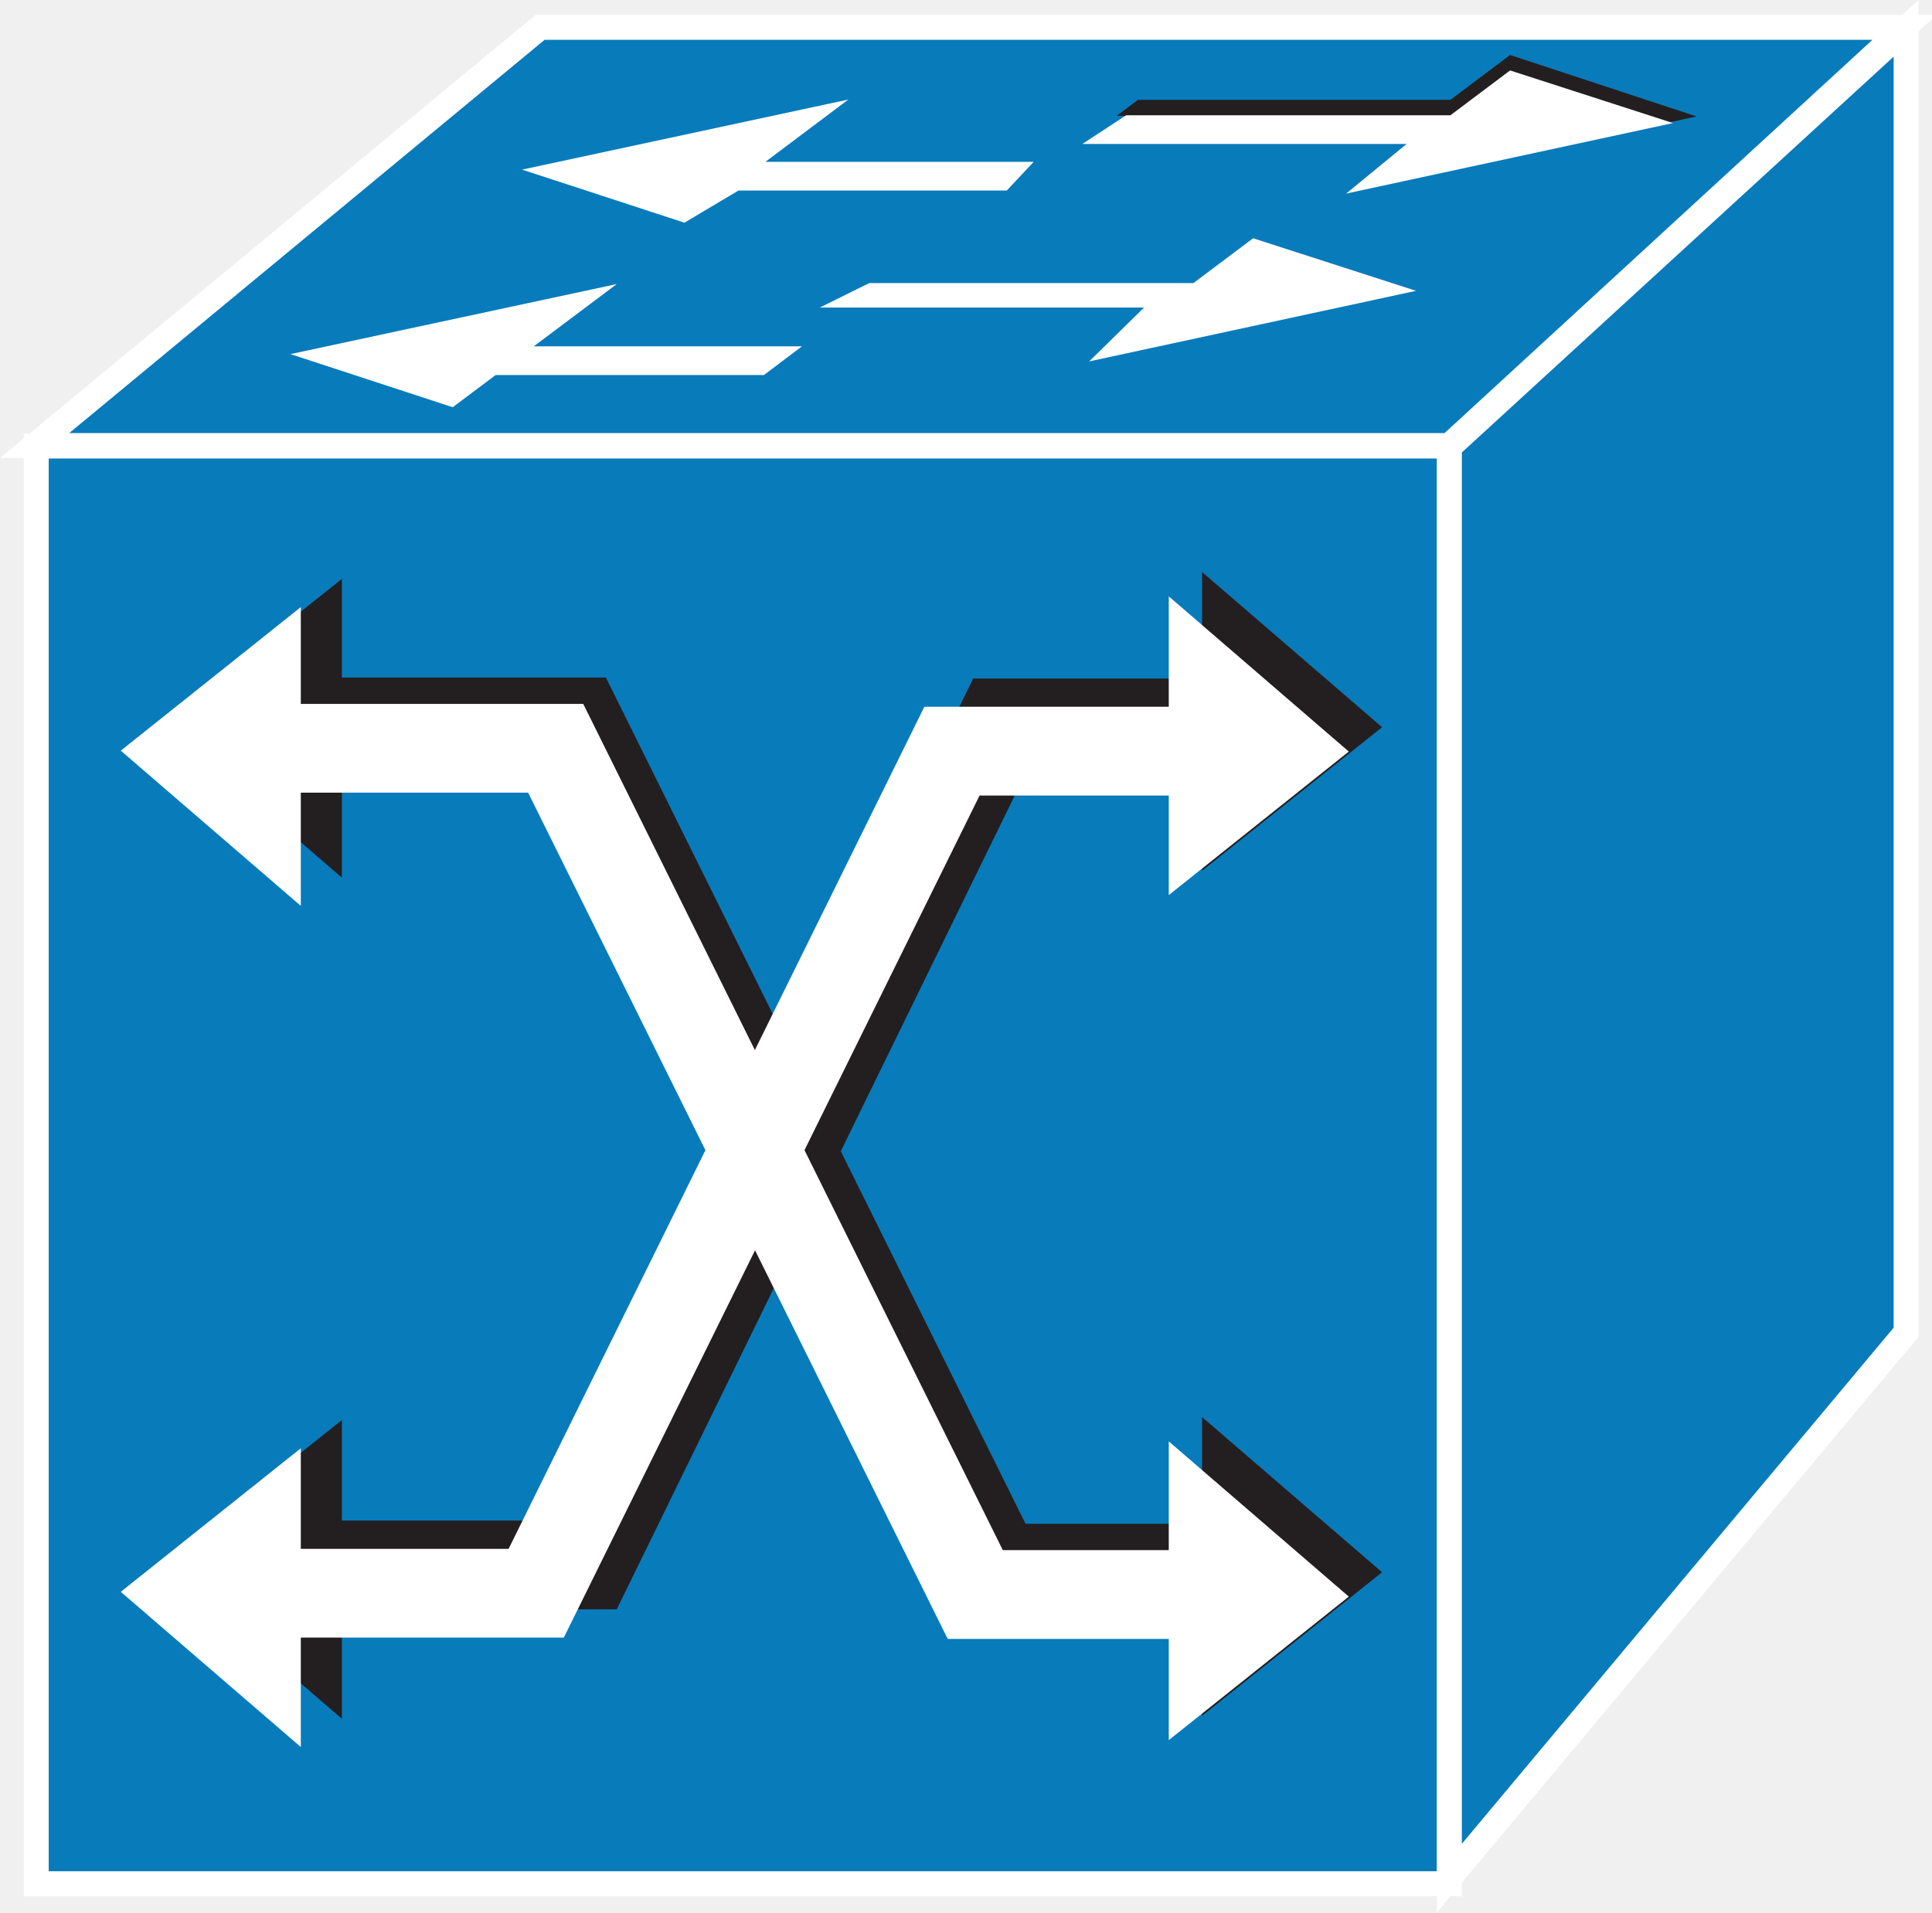
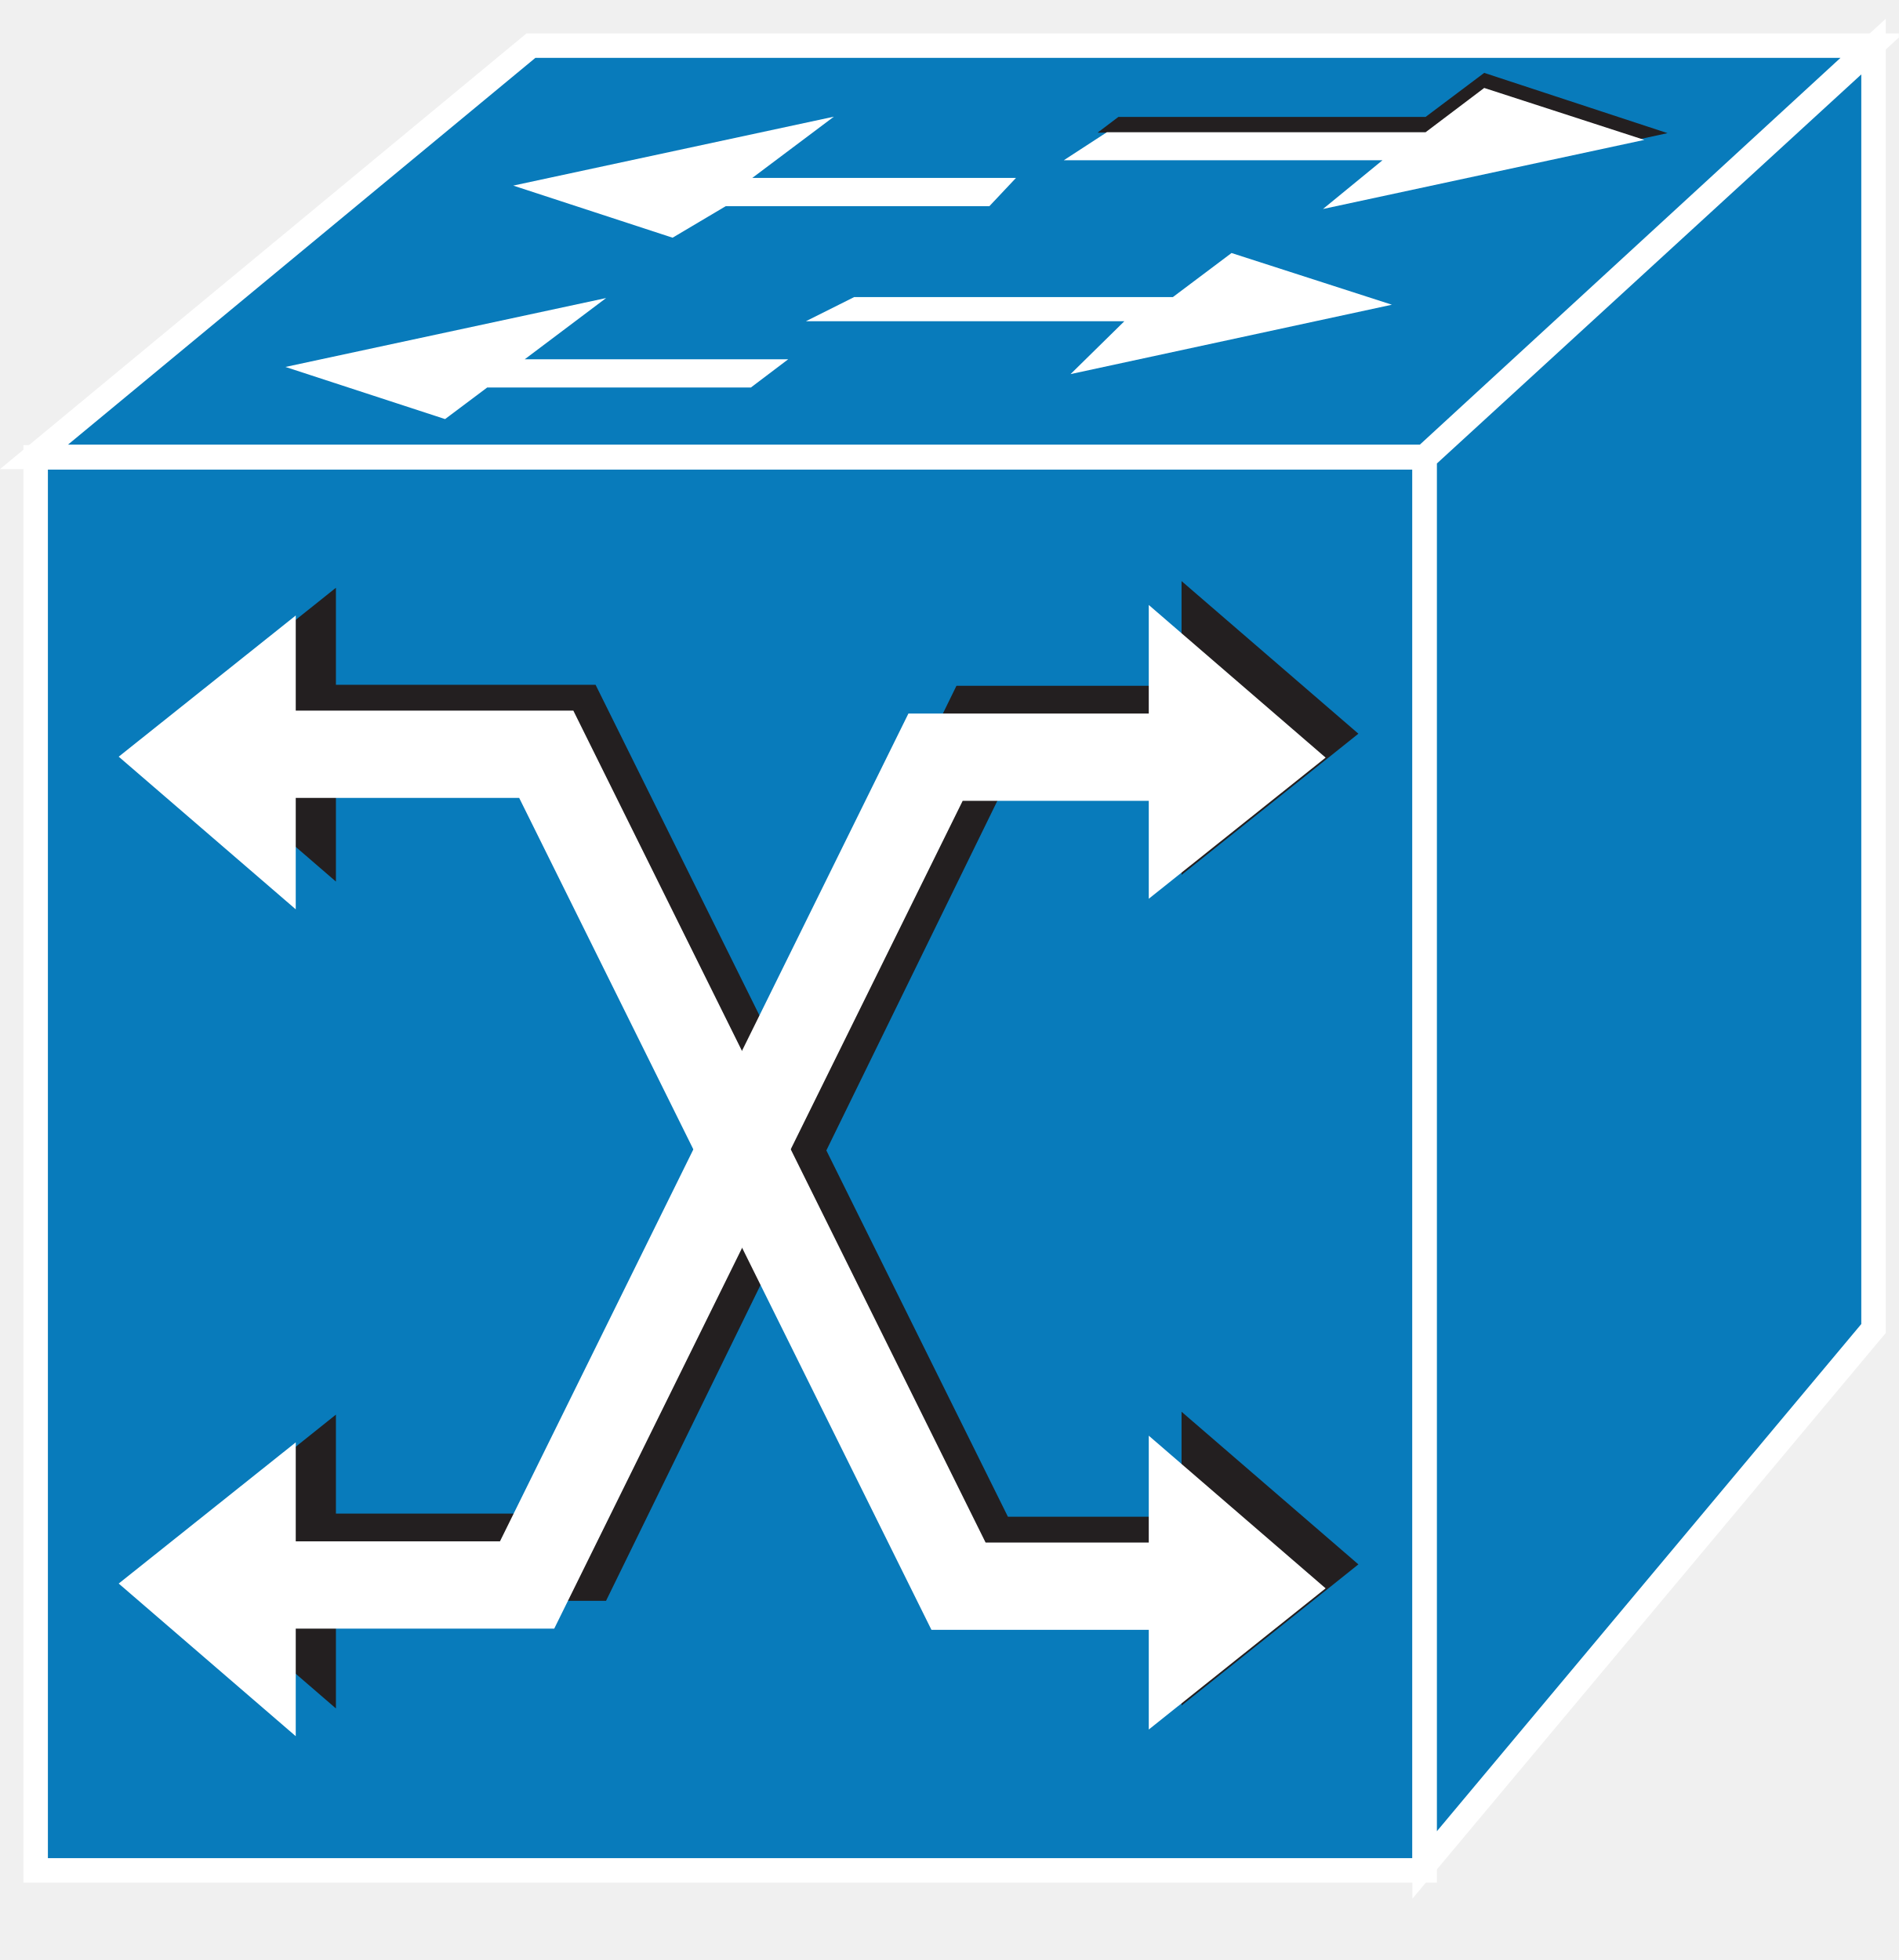
- <svg xmlns="http://www.w3.org/2000/svg" viewBox="0 0 38.75 38.366" height="38.366" width="38.75" xml:space="preserve" version="1.1" id="svg2">
+ <svg xmlns="http://www.w3.org/2000/svg" viewBox="0 0 38.75 40" height="40" width="38.75" xml:space="preserve" version="1.1" id="svg2">
  <defs id="defs6">
    <clipPath id="clipPath18" clipPathUnits="userSpaceOnUse">
-       <path id="path20" d="M 0,0 0,307 310,307 310,0 0,0 Z" />
+       <path id="path20" d="M 0,10 0,317 310,317 310,10 0,10 Z" />
    </clipPath>
  </defs>
-   <g transform="matrix(1.25,0,0,-1.25,0,38.36625)" id="g10">
+   <g transform="matrix(1.25,0,0,-1.25,0,40)" id="g10">
    <g transform="scale(0.1,0.1)" id="g12">
      <g id="g14">
        <g clip-path="url(#clipPath18)" id="g16">
-           <path id="path22" style="fill:#087bbb;fill-opacity:1;fill-rule:nonzero;stroke:none" d="m 5.816,4.609 226.746,0 0,230.734 -226.746,0 0,-230.734 z" />
-           <path id="path24" style="fill:none;stroke:#ffffff;stroke-width:4;stroke-linecap:butt;stroke-linejoin:miter;stroke-miterlimit:4;stroke-dasharray:none;stroke-opacity:1" d="m 5.816,4.609 226.746,0 0,230.734 -226.746,0 0,-230.734 z" />
-           <path id="path26" style="fill:none;stroke:#231f20;stroke-width:14.25;stroke-linecap:butt;stroke-linejoin:miter;stroke-miterlimit:4;stroke-dasharray:none;stroke-opacity:1" d="m 46.598,55.762 47.91,0 66.082,135.144 45.683,0" />
-           <path id="path28" style="fill:#231f20;fill-opacity:1;fill-rule:nonzero;stroke:none" d="m 192.875,215.129 0,-47.949 28.887,23.035 -28.887,24.914" />
-           <path id="path30" style="fill:#231f20;fill-opacity:1;fill-rule:nonzero;stroke:none" d="m 54.859,31.074 0,47.949 L 25.973,55.988 54.859,31.074" />
-           <path id="path32" style="fill:#ffffff;fill-opacity:1;fill-rule:nonzero;stroke:none" d="m 48.266,26.543 0,47.949 L 19.379,51.453 48.266,26.543" />
-           <path id="path34" style="fill:#ffffff;fill-opacity:1;fill-rule:nonzero;stroke:none" d="m 187.535,211.223 0,-47.95 28.887,23.036 -28.887,24.914" />
-           <path id="path36" style="fill:#231f20;fill-opacity:1;fill-rule:nonzero;stroke:none" d="m 54.859,166.074 0,47.949 -28.887,-23.035 28.887,-24.914" />
-           <path id="path38" style="fill:#ffffff;fill-opacity:1;fill-rule:nonzero;stroke:none" d="m 48.266,161.543 0,47.949 -28.887,-23.039 28.887,-24.91" />
-           <path id="path40" style="fill:none;stroke:#231f20;stroke-width:14.25;stroke-linecap:butt;stroke-linejoin:miter;stroke-miterlimit:4;stroke-dasharray:none;stroke-opacity:1" d="m 207.23,55.254 -47.097,0 -67.336,135.812 -40.098,0" />
-           <path id="path42" style="fill:none;stroke:#ffffff;stroke-width:14.25;stroke-linecap:butt;stroke-linejoin:miter;stroke-miterlimit:4;stroke-dasharray:none;stroke-opacity:1" d="m 206.09,51.016 -49.602,0 -67.324,135.82 -51.355,0" />
-           <path id="path44" style="fill:#087bbb;fill-opacity:1;fill-rule:nonzero;stroke:none" d="m 305.57,302.539 -73.007,-67.117 -227.012,0 81.113,67.117 218.906,0" />
-           <path id="path46" style="fill:none;stroke:#ffffff;stroke-width:4;stroke-linecap:butt;stroke-linejoin:miter;stroke-miterlimit:4;stroke-dasharray:none;stroke-opacity:1" d="m 305.57,302.539 -73.007,-67.117 -227.012,0 81.113,67.117 218.906,0 z" />
-           <path id="path48" style="fill:#087bbb;fill-opacity:1;fill-rule:nonzero;stroke:none" d="m 305.844,93.117 0,209.266 -73.281,-67.188 0,-229.687 73.281,87.609" />
-           <path id="path50" style="fill:none;stroke:#ffffff;stroke-width:4;stroke-linecap:butt;stroke-linejoin:miter;stroke-miterlimit:4;stroke-dasharray:none;stroke-opacity:1" d="m 305.844,93.117 0,209.266 -73.281,-67.188 0,-229.687 73.281,87.609 z" />
-           <path id="path52" style="fill:none;stroke:#ffffff;stroke-width:14.25;stroke-linecap:butt;stroke-linejoin:miter;stroke-miterlimit:4;stroke-dasharray:none;stroke-opacity:1" d="m 38.121,51.23 47.918,0 66.711,135.149 51.922,0" />
-           <path id="path54" style="fill:#231f20;fill-opacity:1;fill-rule:nonzero;stroke:none" d="m 192.875,79.504 0,-47.949 28.887,23.035 -28.887,24.914" />
-           <path id="path56" style="fill:#ffffff;fill-opacity:1;fill-rule:nonzero;stroke:none" d="m 187.535,75.598 0,-47.949 28.887,23.035 -28.887,24.914" />
-           <path id="path58" style="fill:#231f20;fill-opacity:1;fill-rule:nonzero;stroke:none" d="m 232.73,290.91 9.571,7.195 29.922,-9.863 -52.453,-11.328 11.418,11.418 -52.024,0 3.43,2.578 50.136,0" />
-           <path id="path60" style="fill:#ffffff;fill-opacity:1;fill-rule:nonzero;stroke:none" d="m 191.488,261.496 9.582,7.195 26.141,-8.437 -52.449,-11.328 8.808,8.644 -52.023,0 7.922,3.926 52.019,0" />
-           <path id="path62" style="fill:#ffffff;fill-opacity:1;fill-rule:nonzero;stroke:none" d="m 165.863,280.957 -4.324,-4.609 -43.047,0 -8.672,-5.157 -26.047,8.516 52.356,11.25 -13.313,-10 43.047,0" />
-           <path id="path64" style="fill:#ffffff;fill-opacity:1;fill-rule:nonzero;stroke:none" d="m 128.688,251.348 -6.114,-4.61 -43.047,0 -6.887,-5.164 -26.035,8.524 52.355,11.242 -13.312,-9.992 43.04,0" />
-           <path id="path66" style="fill:#ffffff;fill-opacity:1;fill-rule:nonzero;stroke:none" d="m 232.73,288.43 9.571,7.195 26.14,-8.445 -52.449,-11.321 9.715,7.969 -52.031,0 7.023,4.602 52.031,0" />
+           <path id="path22" style="fill:#087bbb;fill-opacity:1;fill-rule:nonzero;stroke:none" d="m 5.82,14.629 226.758,0 0,230.699 -226.758,0 0,-230.699 z" />
+           <path id="path24" style="fill:none;stroke:#ffffff;stroke-width:4;stroke-linecap:butt;stroke-linejoin:miter;stroke-miterlimit:4;stroke-dasharray:none;stroke-opacity:1" d="m 5.82,14.629 226.758,0 0,230.699 -226.758,0 0,-230.699 z" />
+           <path id="path26" style="fill:none;stroke:#231f20;stroke-width:14.25;stroke-linecap:butt;stroke-linejoin:miter;stroke-miterlimit:4;stroke-dasharray:none;stroke-opacity:1" d="m 46.602,65.762 47.887,0 66.102,135.148 45.699,0" />
+           <path id="path28" style="fill:#231f20;fill-opacity:1;fill-rule:nonzero;stroke:none" d="m 192.891,225.129 0,-47.969 28.871,23.051 -28.871,24.918" />
+           <path id="path30" style="fill:#231f20;fill-opacity:1;fill-rule:nonzero;stroke:none" d="m 54.84,41.07 0,47.969 -28.859,-23.051 28.859,-24.918" />
+           <path id="path32" style="fill:#ffffff;fill-opacity:1;fill-rule:nonzero;stroke:none" d="m 48.281,36.539 0,47.973 L 19.379,61.461 48.281,36.539" />
+           <path id="path34" style="fill:#ffffff;fill-opacity:1;fill-rule:nonzero;stroke:none" d="m 187.539,221.23 0,-47.968 28.871,23.047 -28.871,24.921" />
+           <path id="path36" style="fill:#231f20;fill-opacity:1;fill-rule:nonzero;stroke:none" d="m 54.84,176.07 0,47.969 -28.859,-23.051 28.859,-24.918" />
+           <path id="path38" style="fill:#ffffff;fill-opacity:1;fill-rule:nonzero;stroke:none" d="m 48.281,171.539 0,47.973 -28.902,-23.051 28.902,-24.922" />
+           <path id="path40" style="fill:none;stroke:#231f20;stroke-width:14.25;stroke-linecap:butt;stroke-linejoin:miter;stroke-miterlimit:4;stroke-dasharray:none;stroke-opacity:1" d="m 207.23,65.25 -47.109,0 -67.312,135.82 -40.109,0" />
+           <path id="path42" style="fill:none;stroke:#ffffff;stroke-width:14.25;stroke-linecap:butt;stroke-linejoin:miter;stroke-miterlimit:4;stroke-dasharray:none;stroke-opacity:1" d="m 206.09,61.031 -49.61,0 -67.3,135.821 -51.371,0" />
+           <path id="path44" style="fill:#087bbb;fill-opacity:1;fill-rule:nonzero;stroke:none" d="m 305.59,312.551 -73.012,-67.141 -227.027,0 81.129,67.141 218.91,0" />
+           <path id="path46" style="fill:none;stroke:#ffffff;stroke-width:4;stroke-linecap:butt;stroke-linejoin:miter;stroke-miterlimit:4;stroke-dasharray:none;stroke-opacity:1" d="m 305.59,312.551 -73.012,-67.141 -227.027,0 81.129,67.141 218.91,0 z" />
+           <path id="path48" style="fill:#087bbb;fill-opacity:1;fill-rule:nonzero;stroke:none" d="m 305.859,103.102 0,209.296 -73.281,-67.187 0,-229.691 73.281,87.582" />
+           <path id="path50" style="fill:none;stroke:#ffffff;stroke-width:4;stroke-linecap:butt;stroke-linejoin:miter;stroke-miterlimit:4;stroke-dasharray:none;stroke-opacity:1" d="m 305.859,103.102 0,209.296 -73.281,-67.187 0,-229.691 73.281,87.582 z" />
+           <path id="path52" style="fill:none;stroke:#ffffff;stroke-width:14.25;stroke-linecap:butt;stroke-linejoin:miter;stroke-miterlimit:4;stroke-dasharray:none;stroke-opacity:1" d="m 38.121,61.23 47.93,0 66.679,135.149 51.961,0" />
+           <path id="path54" style="fill:#231f20;fill-opacity:1;fill-rule:nonzero;stroke:none" d="m 192.891,89.512 0,-47.973 28.871,23.051 -28.871,24.922" />
+           <path id="path56" style="fill:#ffffff;fill-opacity:1;fill-rule:nonzero;stroke:none" d="m 187.539,85.602 0,-47.973 28.871,23.051 -28.871,24.922" />
+           <path id="path58" style="fill:#231f20;fill-opacity:1;fill-rule:nonzero;stroke:none" d="m 232.73,300.91 9.571,7.192 29.929,-9.84 -52.46,-11.332 11.402,11.41 -51.992,0 3.398,2.57 50.152,0" />
+           <path id="path60" style="fill:#ffffff;fill-opacity:1;fill-rule:nonzero;stroke:none" d="m 191.48,271.5 9.571,7.191 26.179,-8.441 -52.46,-11.328 8.781,8.629 -51.992,0 7.89,3.949 52.031,0" />
+           <path id="path62" style="fill:#ffffff;fill-opacity:1;fill-rule:nonzero;stroke:none" d="m 165.859,290.949 -4.339,-4.609 -43.04,0 -8.679,-5.149 -26.012,8.508 52.34,11.25 -13.32,-10 43.05,0" />
+           <path id="path64" style="fill:#ffffff;fill-opacity:1;fill-rule:nonzero;stroke:none" d="m 128.672,261.34 -6.094,-4.61 -43.047,0 -6.871,-5.152 -26.059,8.512 52.348,11.25 -13.289,-10 43.012,0" />
+           <path id="path66" style="fill:#ffffff;fill-opacity:1;fill-rule:nonzero;stroke:none" d="m 232.73,298.41 9.571,7.231 26.14,-8.481 -52.461,-11.281 9.719,7.961 -52.027,0 7.027,4.57 52.031,0" />
        </g>
      </g>
    </g>
  </g>
</svg>
